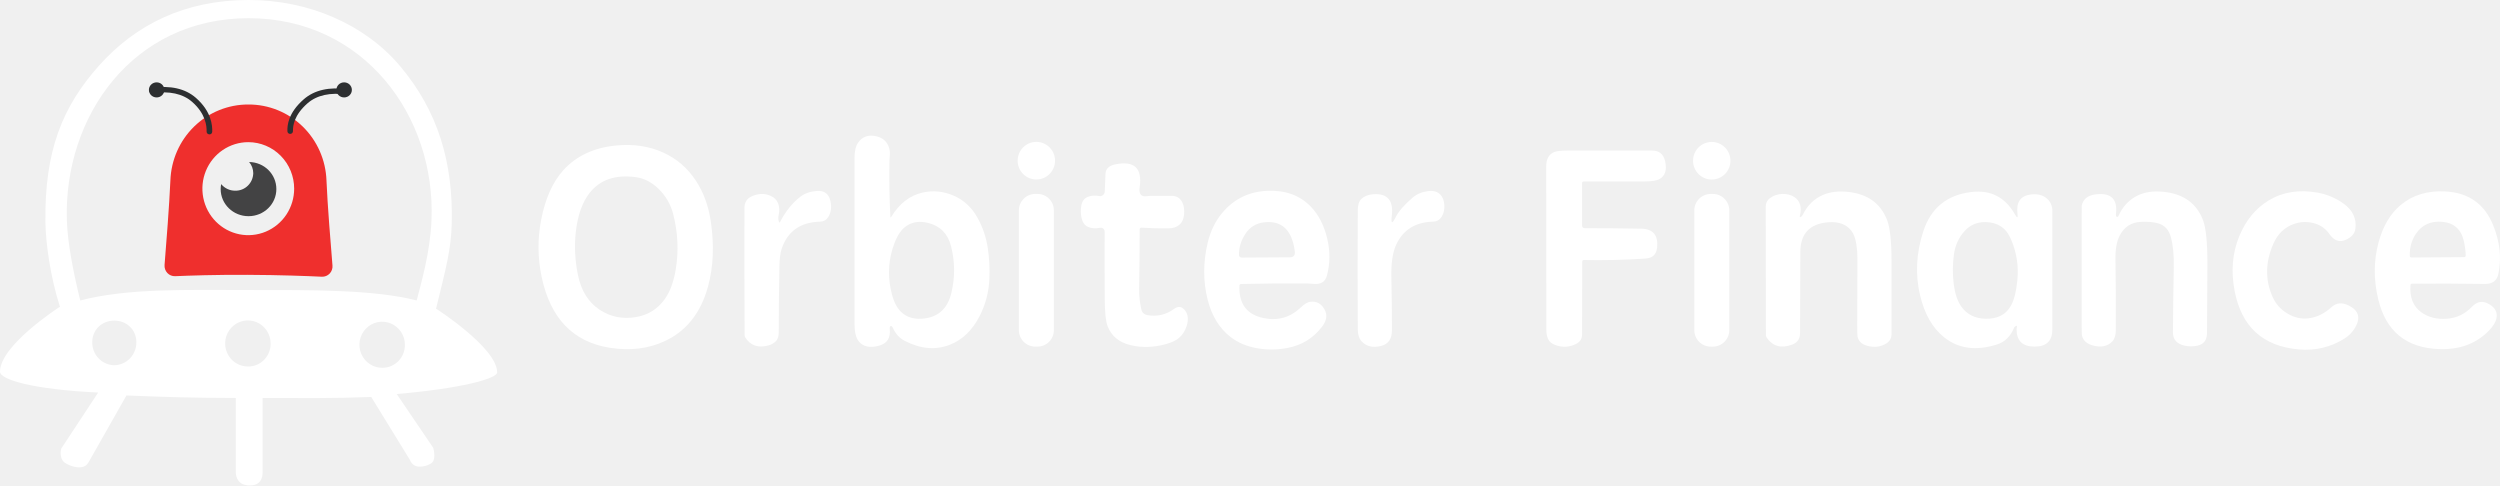
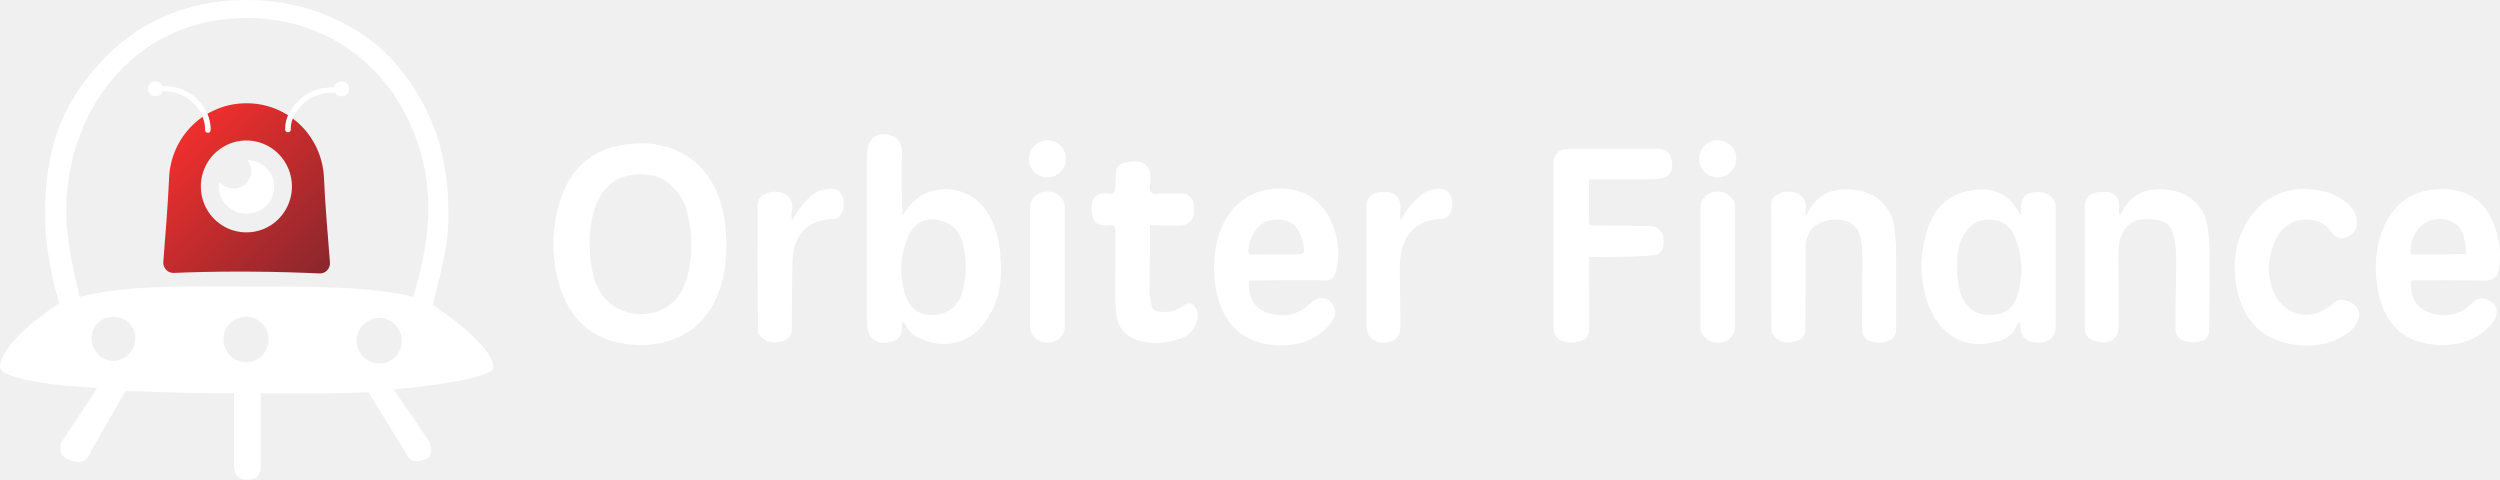
- <svg xmlns="http://www.w3.org/2000/svg" width="206" height="40" viewBox="0 0 206 40" fill="none">
-   <path d="M73.365 17.845C73.37 17.935 73.395 17.942 73.441 17.866C74.103 16.778 74.958 16.113 76.006 15.871C76.862 15.674 77.712 15.754 78.557 16.111C79.407 16.471 80.072 17.087 80.555 17.958C80.98 18.726 81.259 19.546 81.391 20.419C81.518 21.255 81.563 22.111 81.525 22.989C81.476 24.074 81.21 25.089 80.727 26.033C80.125 27.209 79.308 28 78.277 28.404C77.099 28.867 75.856 28.76 74.548 28.084C74.117 27.862 73.794 27.508 73.577 27.023C73.538 26.935 73.48 26.874 73.426 26.864C73.335 26.847 73.299 26.943 73.318 27.154C73.382 27.863 73.087 28.306 72.432 28.485C71.655 28.696 71.087 28.563 70.729 28.084C70.517 27.8 70.411 27.311 70.411 26.616C70.411 22.087 70.411 17.558 70.411 13.029C70.411 12.456 70.513 12.026 70.717 11.741C71.063 11.26 71.547 11.088 72.171 11.222C72.59 11.312 72.897 11.509 73.092 11.814C73.274 12.093 73.351 12.419 73.323 12.792C73.302 13.05 73.292 13.188 73.292 13.207C73.262 14.789 73.287 16.335 73.365 17.845ZM73.695 20.057C73.233 21.285 73.133 22.547 73.396 23.842C73.55 24.597 73.783 25.161 74.095 25.536C74.541 26.069 75.159 26.312 75.947 26.263C77.264 26.181 78.082 25.465 78.399 24.114C78.702 22.832 78.69 21.555 78.364 20.282C78.1 19.259 77.476 18.622 76.491 18.373C75.78 18.191 75.168 18.281 74.656 18.643C74.266 18.918 73.946 19.389 73.695 20.057Z" fill="white" />
-   <path d="M85.395 14.79C86.246 14.79 86.936 14.096 86.936 13.241C86.936 12.385 86.246 11.691 85.395 11.691C84.544 11.691 83.855 12.385 83.855 13.241C83.855 14.096 84.544 14.79 85.395 14.79Z" fill="white" />
-   <path d="M141.048 14.794C141.898 14.794 142.588 14.101 142.588 13.245C142.588 12.39 141.898 11.696 141.048 11.696C140.197 11.696 139.507 12.39 139.507 13.245C139.507 14.101 140.197 14.794 141.048 14.794Z" fill="white" />
-   <path d="M57.323 14.863C57.967 15.833 58.384 16.968 58.574 18.269C58.858 20.21 58.781 21.987 58.343 23.599C57.757 25.756 56.583 27.252 54.819 28.088C53.445 28.738 51.911 28.926 50.216 28.651C47.212 28.165 45.35 26.22 44.631 22.815C44.3 21.242 44.288 19.667 44.596 18.089C44.935 16.346 45.546 14.988 46.428 14.015C47.484 12.851 48.921 12.177 50.742 11.992C52.188 11.846 53.499 12.042 54.675 12.582C55.767 13.084 56.65 13.845 57.323 14.863ZM54.233 15.529C53.673 14.998 53.059 14.688 52.391 14.598C50.713 14.372 49.446 14.803 48.589 15.891C47.981 16.66 47.599 17.741 47.444 19.134C47.316 20.269 47.375 21.442 47.62 22.651C47.883 23.95 48.48 24.907 49.413 25.525C50.311 26.118 51.319 26.317 52.438 26.122C53.416 25.95 54.196 25.458 54.777 24.648C55.212 24.039 55.514 23.218 55.684 22.187C55.93 20.687 55.862 19.181 55.479 17.67C55.267 16.832 54.851 16.118 54.233 15.529Z" fill="white" />
-   <path d="M26.902 14.877C26.982 16.864 27.262 20.229 27.396 21.881C27.406 22.001 27.391 22.122 27.351 22.236C27.311 22.35 27.248 22.453 27.165 22.541C27.083 22.628 26.983 22.696 26.872 22.741C26.762 22.786 26.643 22.807 26.524 22.802C25.317 22.744 23.073 22.658 20.387 22.646C17.769 22.634 15.604 22.707 14.43 22.758C14.311 22.762 14.193 22.742 14.083 22.697C13.973 22.652 13.873 22.583 13.791 22.497C13.709 22.41 13.646 22.306 13.606 22.193C13.566 22.08 13.55 21.959 13.559 21.839C13.693 20.202 13.954 16.863 14.04 14.877C14.097 13.191 14.8 11.594 16 10.424C17.2 9.254 18.803 8.604 20.468 8.611C22.134 8.603 23.738 9.252 24.939 10.422C26.14 11.592 26.844 13.19 26.902 14.877ZM20.459 11.714C19.712 11.714 18.98 11.939 18.358 12.36C17.736 12.78 17.252 13.379 16.965 14.079C16.679 14.779 16.604 15.549 16.75 16.293C16.895 17.036 17.255 17.719 17.784 18.255C18.313 18.791 18.986 19.156 19.72 19.304C20.453 19.452 21.214 19.376 21.905 19.086C22.596 18.796 23.187 18.305 23.602 17.675C24.018 17.045 24.239 16.304 24.239 15.546C24.239 14.53 23.842 13.556 23.133 12.838C22.425 12.12 21.464 11.715 20.462 11.714H20.459Z" fill="url(#paint0_linear_41757_5207)" />
-   <path d="M20.527 13.349C20.746 13.604 20.867 13.931 20.868 14.27C20.864 14.463 20.822 14.654 20.746 14.832C20.669 15.009 20.558 15.169 20.42 15.303C20.282 15.438 20.119 15.543 19.941 15.613C19.763 15.683 19.573 15.717 19.382 15.713C19.161 15.715 18.943 15.667 18.742 15.573C18.542 15.479 18.365 15.341 18.223 15.17C18.197 15.305 18.183 15.443 18.183 15.581C18.183 16.814 19.21 17.814 20.478 17.814C21.745 17.814 22.772 16.814 22.772 15.581C22.772 14.347 21.772 13.368 20.527 13.349Z" fill="url(#paint1_linear_41757_5207)" />
-   <path d="M23.917 11.032C23.887 11.034 23.858 11.03 23.831 11.02C23.803 11.011 23.777 10.995 23.756 10.975C23.734 10.956 23.716 10.932 23.704 10.905C23.691 10.878 23.684 10.849 23.683 10.819C23.663 10.321 23.752 9.299 25.027 8.184C25.906 7.416 27.129 7.139 28.668 7.358C28.697 7.362 28.725 7.372 28.751 7.387C28.776 7.403 28.798 7.423 28.816 7.448C28.833 7.472 28.845 7.5 28.852 7.529C28.858 7.558 28.859 7.588 28.854 7.618C28.844 7.673 28.813 7.722 28.769 7.756C28.724 7.789 28.669 7.804 28.614 7.798C27.213 7.597 26.113 7.838 25.34 8.512C24.231 9.485 24.133 10.357 24.14 10.805C24.141 10.862 24.12 10.918 24.082 10.96C24.043 11.002 23.99 11.028 23.933 11.031L23.917 11.032Z" fill="#2D2F31" />
-   <path d="M28.356 8.029C28.708 8.029 28.994 7.751 28.994 7.408C28.994 7.064 28.708 6.786 28.356 6.786C28.004 6.786 27.719 7.064 27.719 7.408C27.719 7.751 28.004 8.029 28.356 8.029Z" fill="#2D2F31" />
-   <path d="M17.253 11.074C17.282 11.076 17.312 11.072 17.339 11.062C17.367 11.053 17.392 11.037 17.414 11.018C17.436 10.998 17.454 10.974 17.466 10.947C17.479 10.921 17.486 10.892 17.487 10.862C17.508 10.351 17.424 9.187 16.143 8.064C15.265 7.297 14.041 7.02 12.502 7.239C12.473 7.243 12.445 7.253 12.419 7.268C12.394 7.284 12.372 7.304 12.355 7.329C12.337 7.353 12.325 7.381 12.318 7.41C12.312 7.439 12.311 7.469 12.316 7.499C12.326 7.554 12.357 7.603 12.401 7.637C12.446 7.67 12.501 7.685 12.556 7.679C13.957 7.478 15.058 7.719 15.83 8.393C16.942 9.366 17.038 10.38 17.024 10.84C17.022 10.898 17.043 10.954 17.081 10.997C17.12 11.04 17.173 11.065 17.23 11.069L17.253 11.074Z" fill="#2D2F31" />
-   <path d="M12.907 8.029C13.259 8.029 13.544 7.751 13.544 7.408C13.544 7.064 13.259 6.786 12.907 6.786C12.555 6.786 12.269 7.064 12.269 7.408C12.269 7.751 12.555 8.029 12.907 8.029Z" fill="#2D2F31" />
-   <path d="M40.966 30.686C40.966 28.671 35.984 25.469 35.984 25.469L35.927 25.452C36.748 22.085 37.17 20.587 37.224 18.398C37.344 13.397 36.099 9.164 32.971 5.453C30.063 2.002 25.433 0 20.487 0C15.231 0 11.179 2.03 8.172 5.393C5.165 8.757 3.656 12.405 3.743 18.341C3.768 20.003 4.14 22.792 4.943 25.293L4.887 25.31C4.887 25.31 0 28.451 0 30.627C0 31.27 2.641 32.086 8.088 32.346L5.05 36.958C4.93 37.351 5.004 37.891 5.33 38.122C5.65 38.336 6.017 38.468 6.399 38.508C6.977 38.525 7.157 38.355 7.369 37.967L10.419 32.586C13.661 32.716 15.723 32.786 19.431 32.793V38.952C19.452 39.322 19.607 40 20.59 40C21.483 40 21.637 39.365 21.637 38.952V32.797C25.34 32.789 27.355 32.839 30.59 32.71L33.786 37.908C33.844 38.076 33.955 38.219 34.102 38.317C34.248 38.415 34.423 38.461 34.598 38.449C34.91 38.454 35.217 38.369 35.484 38.206C35.844 38.043 35.844 37.443 35.699 36.9L32.688 32.465C37.946 32.022 40.966 31.203 40.966 30.686ZM9.418 30.095C8.929 30.087 8.463 29.883 8.122 29.527C7.782 29.172 7.595 28.693 7.602 28.198C7.602 27.149 8.415 26.418 9.418 26.418C10.422 26.418 11.235 27.148 11.235 28.198C11.242 28.693 11.054 29.171 10.714 29.527C10.373 29.883 9.907 30.087 9.418 30.095ZM20.483 30.2C20.111 30.211 19.743 30.11 19.427 29.909C19.111 29.707 18.862 29.415 18.712 29.069C18.561 28.723 18.516 28.339 18.581 27.967C18.647 27.595 18.821 27.251 19.081 26.98C19.341 26.709 19.674 26.522 20.039 26.444C20.404 26.366 20.784 26.4 21.13 26.542C21.476 26.684 21.772 26.928 21.98 27.241C22.189 27.555 22.3 27.924 22.3 28.302C22.307 28.798 22.12 29.276 21.779 29.632C21.439 29.988 20.973 30.192 20.483 30.2ZM31.548 30.306C31.175 30.317 30.807 30.216 30.491 30.014C30.175 29.813 29.926 29.52 29.776 29.175C29.625 28.829 29.58 28.445 29.645 28.073C29.711 27.701 29.885 27.357 30.145 27.086C30.405 26.814 30.738 26.628 31.103 26.55C31.468 26.472 31.848 26.506 32.194 26.648C32.54 26.79 32.836 27.034 33.044 27.347C33.253 27.661 33.364 28.03 33.364 28.408C33.371 28.904 33.184 29.382 32.843 29.738C32.502 30.093 32.037 30.298 31.548 30.306ZM34.334 24.759C30.823 23.853 25.624 23.898 20.482 23.898C15.341 23.898 10.519 23.738 6.612 24.759C6.027 22.379 5.569 20.003 5.51 18.163C5.236 9.609 10.938 1.499 20.482 1.499C30.027 1.499 35.919 9.615 35.554 18.163C35.44 20.853 34.7 23.316 34.334 24.759Z" fill="white" />
-   <path d="M130.376 21.54L130.362 27.549C130.362 27.909 130.204 28.17 129.886 28.331C129.321 28.618 128.739 28.649 128.141 28.423C127.855 28.316 127.664 28.156 127.566 27.942C127.467 27.731 127.418 27.467 127.418 27.151C127.418 22.671 127.415 18.191 127.408 13.709C127.407 13.126 127.613 12.738 128.028 12.544C128.224 12.452 128.608 12.406 129.18 12.406C131.498 12.406 133.816 12.406 136.134 12.406C136.718 12.406 137.076 12.701 137.208 13.292C137.366 13.995 137.216 14.48 136.756 14.746C136.52 14.884 136.094 14.953 135.479 14.953C133.86 14.953 132.198 14.953 130.494 14.953C130.421 14.953 130.362 15.012 130.362 15.085V18.6C130.362 18.654 130.383 18.705 130.421 18.743C130.459 18.78 130.509 18.802 130.563 18.802C132.175 18.802 133.738 18.816 135.25 18.844C136.215 18.862 136.646 19.38 136.546 20.401C136.514 20.726 136.392 20.967 136.178 21.125C136.039 21.23 135.799 21.293 135.46 21.315C133.808 21.421 132.153 21.457 130.497 21.424C130.465 21.423 130.434 21.435 130.412 21.457C130.389 21.479 130.376 21.509 130.376 21.54Z" fill="white" />
-   <path d="M94.048 18.759C94.012 18.757 93.976 18.769 93.95 18.794C93.924 18.819 93.909 18.853 93.909 18.89C93.909 20.529 93.895 22.138 93.866 23.717C93.855 24.312 93.913 24.898 94.041 25.474C94.102 25.754 94.273 25.918 94.554 25.967C95.36 26.106 96.092 25.933 96.752 25.448C97.079 25.209 97.371 25.244 97.628 25.555C97.898 25.882 97.95 26.314 97.784 26.851C97.658 27.255 97.447 27.586 97.15 27.843C96.919 28.044 96.581 28.208 96.135 28.336C95.1 28.633 94.107 28.668 93.157 28.44C92.213 28.214 91.584 27.696 91.268 26.884C91.116 26.497 91.036 25.748 91.03 24.636C91.019 22.842 91.017 20.991 91.023 19.081C91.024 18.988 90.983 18.899 90.912 18.839C90.841 18.779 90.747 18.754 90.656 18.771C90.269 18.844 89.938 18.82 89.662 18.7C89.387 18.582 89.208 18.342 89.124 17.98C89.047 17.647 89.037 17.311 89.094 16.971C89.153 16.608 89.322 16.363 89.6 16.237C89.883 16.11 90.214 16.084 90.594 16.156C90.7 16.177 90.809 16.145 90.894 16.07C90.978 15.993 91.03 15.881 91.035 15.761L91.091 14.33C91.107 13.913 91.377 13.651 91.902 13.543C93.466 13.225 94.135 13.852 93.909 15.427C93.832 15.96 94.004 16.208 94.425 16.17C94.666 16.148 94.795 16.137 94.811 16.137C95.331 16.137 95.91 16.137 96.549 16.137C96.955 16.137 97.247 16.32 97.426 16.687C97.561 16.965 97.607 17.299 97.565 17.691C97.529 18.043 97.412 18.31 97.214 18.492C96.984 18.702 96.688 18.81 96.323 18.816C95.552 18.829 94.794 18.81 94.048 18.759Z" fill="white" />
-   <path d="M64.282 18.28C64.731 17.415 65.287 16.725 65.95 16.21C66.3 15.939 66.745 15.781 67.285 15.736C67.906 15.686 68.284 15.953 68.421 16.537C68.546 17.071 68.484 17.526 68.235 17.901C68.078 18.138 67.858 18.26 67.577 18.266C65.947 18.306 64.889 19.057 64.404 20.519C64.294 20.847 64.234 21.341 64.223 21.999C64.188 23.788 64.17 25.577 64.169 27.364C64.169 27.68 64.104 27.914 63.976 28.066C63.814 28.258 63.588 28.392 63.3 28.468C62.475 28.688 61.848 28.474 61.42 27.826C61.378 27.766 61.356 27.691 61.356 27.611C61.339 24.121 61.334 20.632 61.342 17.143C61.343 16.686 61.536 16.367 61.919 16.189C62.47 15.931 62.997 15.914 63.5 16.137C63.798 16.268 64.002 16.472 64.112 16.748C64.225 17.034 64.244 17.343 64.169 17.677C64.118 17.899 64.123 18.1 64.183 18.278C64.21 18.357 64.243 18.358 64.282 18.28Z" fill="white" />
-   <path d="M100.716 17.537C101.682 16.388 102.926 15.783 104.448 15.723C105.938 15.665 107.131 16.104 108.026 17.042C108.659 17.704 109.105 18.578 109.364 19.664C109.612 20.711 109.604 21.727 109.338 22.71C109.203 23.209 108.854 23.438 108.292 23.395C107.969 23.371 107.801 23.36 107.788 23.36C105.944 23.342 104.101 23.356 102.257 23.402C102.189 23.404 102.135 23.457 102.132 23.523C102.062 25.015 102.716 25.909 104.097 26.204C105.287 26.459 106.324 26.162 107.209 25.314C107.491 25.042 107.746 24.893 107.974 24.866C108.491 24.806 108.882 25.02 109.147 25.508C109.389 25.953 109.318 26.425 108.935 26.922C108.218 27.86 107.275 28.442 106.106 28.668C105.269 28.829 104.445 28.841 103.633 28.703C102.755 28.555 102.01 28.243 101.397 27.768C100.469 27.046 99.838 26.012 99.503 24.665C99.133 23.176 99.133 21.636 99.503 20.046C99.731 19.065 100.135 18.229 100.716 17.537ZM102.62 19.269C102.257 19.823 102.081 20.403 102.092 21.007C102.095 21.129 102.191 21.227 102.309 21.225L106.28 21.202C106.598 21.2 106.735 21.037 106.693 20.711C106.462 18.944 105.616 18.148 104.156 18.321C103.495 18.399 102.983 18.715 102.62 19.269Z" fill="white" />
-   <path d="M115.008 17.888C115.256 17.4 115.727 16.86 116.419 16.27C116.758 15.982 117.184 15.807 117.696 15.744C118.12 15.692 118.451 15.79 118.688 16.038C118.881 16.241 118.989 16.528 119.013 16.898C119.036 17.255 118.967 17.568 118.805 17.838C118.641 18.114 118.398 18.256 118.078 18.264C116.642 18.304 115.638 18.922 115.065 20.119C114.762 20.755 114.623 21.659 114.648 22.829C114.681 24.289 114.697 25.75 114.697 27.211C114.697 27.912 114.41 28.34 113.835 28.495C113.133 28.683 112.582 28.554 112.181 28.109C111.985 27.889 111.885 27.566 111.882 27.14C111.862 23.861 111.862 20.583 111.882 17.305C111.884 16.887 111.981 16.584 112.174 16.398C112.416 16.164 112.742 16.033 113.152 16.005C114.33 15.922 114.84 16.517 114.683 17.788C114.603 18.444 114.711 18.477 115.008 17.888Z" fill="white" />
-   <path d="M148.392 17.871C148.457 17.838 148.513 17.773 148.56 17.677C148.937 16.914 149.486 16.377 150.209 16.064C150.815 15.802 151.534 15.721 152.366 15.822C153.923 16.01 154.965 16.776 155.492 18.12C155.739 18.749 155.862 19.89 155.862 21.545C155.862 23.5 155.862 25.493 155.862 27.524C155.862 27.865 155.718 28.125 155.429 28.303C154.961 28.59 154.435 28.653 153.85 28.49C153.415 28.369 153.153 28.125 153.064 27.758C153.045 27.684 153.035 27.358 153.035 26.78C153.037 24.95 153.042 23.12 153.052 21.289C153.053 20.891 153.023 20.497 152.96 20.107C152.885 19.632 152.749 19.267 152.552 19.013C152.143 18.484 151.514 18.251 150.666 18.314C149.13 18.426 148.357 19.241 148.348 20.756C148.332 23.027 148.324 25.261 148.324 27.457C148.324 27.919 148.109 28.23 147.679 28.393C146.78 28.731 146.081 28.543 145.58 27.829C145.535 27.768 145.512 27.692 145.511 27.611L145.497 17.016C145.497 16.727 145.614 16.497 145.846 16.325C146.133 16.11 146.472 15.995 146.861 15.981C147.248 15.969 147.579 16.055 147.855 16.239C148.334 16.558 148.486 17.074 148.31 17.786C148.285 17.887 148.312 17.916 148.392 17.871Z" fill="white" />
-   <path d="M166.241 17.594C166.128 16.664 166.486 16.142 167.315 16.029C167.835 15.959 168.265 16.053 168.604 16.31C168.894 16.532 169.064 16.839 169.113 17.234C169.113 17.237 169.113 17.574 169.113 18.243C169.113 21.212 169.113 24.181 169.113 27.152C169.113 28.095 168.622 28.564 167.64 28.561C166.648 28.558 166.156 28.073 166.166 27.105C166.167 27.068 166.174 27.022 166.187 26.967C166.222 26.823 166.17 26.805 166.032 26.913C165.997 26.941 165.97 26.978 165.951 27.024C165.655 27.728 165.192 28.181 164.564 28.381C162.827 28.934 161.368 28.736 160.187 27.787C159.237 27.024 158.579 25.873 158.213 24.333C157.806 22.615 157.894 20.862 158.475 19.075C159.104 17.137 160.434 16.052 162.463 15.82C164.044 15.639 165.233 16.254 166.029 17.665C166.218 18 166.288 17.976 166.241 17.594ZM161.69 19.269C161.319 19.768 161.091 20.328 161.005 20.951C160.893 21.759 160.886 22.562 160.983 23.36C161.085 24.193 161.299 24.834 161.624 25.281C162.083 25.911 162.734 26.238 163.577 26.264C164.59 26.295 165.302 25.929 165.714 25.165C165.973 24.684 166.146 23.982 166.234 23.056C166.339 21.948 166.18 20.875 165.756 19.837C165.571 19.384 165.357 19.051 165.115 18.838C164.807 18.563 164.432 18.394 163.989 18.331C163.023 18.192 162.257 18.505 161.69 19.269Z" fill="white" />
-   <path d="M174.564 17.788C174.914 17.011 175.439 16.452 176.14 16.111C176.728 15.822 177.441 15.72 178.276 15.806C179.909 15.97 180.993 16.747 181.527 18.136C181.773 18.781 181.894 19.989 181.89 21.76C181.885 23.655 181.874 25.551 181.857 27.448C181.852 28.027 181.587 28.373 181.061 28.485C180.71 28.559 180.36 28.558 180.01 28.48C179.368 28.34 179.048 27.976 179.051 27.388C179.061 25.612 179.083 23.835 179.119 22.059C179.14 21.045 179.058 20.201 178.874 19.527C178.71 18.927 178.359 18.552 177.822 18.402C177.445 18.296 176.977 18.256 176.42 18.281C175.621 18.316 175.035 18.691 174.663 19.408C174.418 19.88 174.301 20.527 174.314 21.348C174.345 23.306 174.355 25.265 174.342 27.225C174.341 27.631 174.243 27.935 174.05 28.137C173.664 28.54 173.132 28.65 172.455 28.468C171.967 28.337 171.669 28.076 171.563 27.684C171.539 27.596 171.527 27.24 171.527 26.616C171.527 23.843 171.527 21.07 171.527 18.297C171.527 17.426 171.53 16.974 171.537 16.942C171.65 16.387 172.058 16.074 172.762 16.005C173.965 15.883 174.495 16.421 174.354 17.618C174.34 17.733 174.357 17.813 174.406 17.857C174.427 17.876 174.458 17.879 174.489 17.865C174.52 17.852 174.548 17.823 174.564 17.788Z" fill="white" />
-   <path d="M186.938 16.517C188.1 15.814 189.447 15.6 190.978 15.875C191.75 16.015 192.456 16.313 193.095 16.768C193.868 17.317 194.197 18.015 194.082 18.861C194.031 19.239 193.775 19.535 193.317 19.75C192.788 19.996 192.331 19.843 191.948 19.29C191.615 18.813 191.16 18.506 190.582 18.369C190.062 18.246 189.544 18.273 189.027 18.452C188.25 18.719 187.681 19.268 187.319 20.1C186.658 21.616 186.64 23.074 187.265 24.473C187.528 25.057 187.939 25.514 188.5 25.844C189.046 26.168 189.612 26.298 190.198 26.233C190.886 26.157 191.528 25.847 192.125 25.302C192.522 24.939 193 24.9 193.56 25.186C194.367 25.6 194.532 26.208 194.054 27.01C193.845 27.365 193.568 27.652 193.223 27.872C192.07 28.606 190.804 28.913 189.425 28.793C186.459 28.534 184.694 26.921 184.13 23.954C183.822 22.336 183.949 20.842 184.512 19.473C185.05 18.157 185.859 17.172 186.938 16.517Z" fill="white" />
-   <path d="M198.622 23.494C198.547 24.505 198.845 25.251 199.517 25.733C200.093 26.146 200.792 26.324 201.614 26.265C202.421 26.209 203.115 25.877 203.696 25.271C204.084 24.866 204.504 24.772 204.956 24.986C205.555 25.272 205.807 25.677 205.712 26.199C205.653 26.531 205.443 26.881 205.083 27.248C204.031 28.326 202.656 28.831 200.959 28.764C198.262 28.659 196.598 27.292 195.967 24.664C195.579 23.05 195.585 21.495 195.986 19.998C196.349 18.645 196.957 17.61 197.812 16.895C198.796 16.071 200.027 15.697 201.503 15.775C203.414 15.876 204.725 16.804 205.437 18.56C205.999 19.948 206.14 21.292 205.861 22.592C205.743 23.138 205.37 23.407 204.742 23.397C202.744 23.367 200.747 23.36 198.751 23.376C198.683 23.375 198.626 23.427 198.622 23.494ZM199.074 19.261C198.713 19.794 198.544 20.405 198.568 21.095C198.57 21.163 198.624 21.218 198.69 21.218L203.048 21.189C203.115 21.189 203.169 21.136 203.171 21.069C203.177 20.773 203.131 20.393 203.034 19.927C202.822 18.91 202.22 18.36 201.227 18.276C200.291 18.199 199.574 18.527 199.074 19.261Z" fill="white" />
-   <path d="M85.488 15.979H85.308C84.561 15.979 83.956 16.584 83.956 17.33V27.209C83.956 27.956 84.561 28.561 85.308 28.561H85.488C86.234 28.561 86.839 27.956 86.839 27.209V17.33C86.839 16.584 86.234 15.979 85.488 15.979Z" fill="white" />
-   <path d="M141.135 15.98H140.969C140.219 15.98 139.611 16.589 139.611 17.339V27.204C139.611 27.955 140.219 28.563 140.969 28.563H141.135C141.886 28.563 142.494 27.955 142.494 27.204V17.339C142.494 16.589 141.886 15.98 141.135 15.98Z" fill="white" />
+ <svg xmlns="http://www.w3.org/2000/svg" width="1000.573" height="192" viewBox="0 0 1000.57 192" fill="none">
  <defs>
-     <linearGradient id="paint0_linear_41757_5207" x1="161.709" y1="310.89" x2="1272.9" y2="1475.12" gradientUnits="userSpaceOnUse">
+     <linearGradient x1="43.135" y1="83.832" x2="99.123" y2="139.883" id="paint_linear_571_15_0" gradientUnits="userSpaceOnUse">
      <stop stop-color="#EF2F2D" />
      <stop offset="1" stop-color="#89272D" />
    </linearGradient>
-     <linearGradient id="paint1_linear_41757_5207" x1="55.566" y1="196.47" x2="487.35" y2="313.346" gradientUnits="userSpaceOnUse">
-       <stop stop-color="#434344" />
-       <stop offset="0.29" stop-color="#404041" />
-       <stop offset="0.51" stop-color="#363637" />
-       <stop offset="0.71" stop-color="#262627" />
-       <stop offset="0.9" stop-color="#0F0F0F" />
-       <stop offset="1" />
-     </linearGradient>
  </defs>
+   <path id="Vector 4" d="M131.94 103.55C131.25 95.23 130.04 80.39 129.67 71.4C129.39 63.31 126 55.64 120.21 50.02C114.42 44.41 106.69 41.29 98.66 41.33C90.63 41.29 82.91 44.42 77.12 50.03C71.34 55.64 67.95 63.31 67.67 71.4C67.26 80.94 66 96.97 65.36 104.82C65.31 105.4 65.39 105.98 65.58 106.52C65.77 107.07 66.08 107.56 66.47 107.98C66.87 108.4 67.35 108.72 67.88 108.94C68.41 109.16 68.98 109.26 69.55 109.23C75.21 108.99 85.65 108.64 98.27 108.7C111.22 108.75 122.04 109.17 127.85 109.44C128.42 109.47 129 109.37 129.53 109.15C130.06 108.94 130.54 108.61 130.94 108.19C131.34 107.77 131.64 107.27 131.84 106.73C132.03 106.18 132.1 105.6 132.06 105.02C132.02 104.56 131.98 104.07 131.94 103.55ZM88.49 59.32C91.49 57.3 95.01 56.22 98.62 56.22C103.45 56.23 108.09 58.17 111.51 61.62C114.92 65.07 116.84 69.74 116.84 74.62C116.84 78.25 115.77 81.81 113.77 84.83C111.76 87.86 108.92 90.22 105.59 91.61C102.26 93 98.59 93.36 95.05 92.65C91.52 91.94 88.27 90.19 85.72 87.62C83.17 85.05 81.44 81.77 80.73 78.2C80.03 74.63 80.39 70.93 81.77 67.57C83.15 64.21 85.49 61.34 88.49 59.32Z" fill="url(#paint_linear_571_15_0)" fill-opacity="1" fill-rule="evenodd" />
+   <path id="Vector 3" d="M98.94 64.07C100 65.3 100.59 66.87 100.59 68.49C100.57 69.42 100.37 70.34 100 71.19C99.63 72.04 99.09 72.81 98.43 73.45C97.76 74.1 96.98 74.6 96.12 74.94C95.26 75.28 94.34 75.44 93.42 75.42C92.36 75.43 91.31 75.2 90.34 74.75C89.38 74.3 88.52 73.63 87.84 72.81C87.71 73.46 87.65 74.12 87.64 74.78C87.64 80.7 92.6 85.5 98.71 85.5C104.82 85.5 109.76 80.7 109.76 74.78C109.76 68.86 104.94 64.16 98.94 64.07Z" fill="#FFFFFF" fill-opacity="1" fill-rule="nonzero" />
+   <path id="Vector 2" d="M115.28 52.95C115.14 52.96 115 52.94 114.87 52.89C114.73 52.85 114.61 52.77 114.51 52.68C114.4 52.58 114.32 52.47 114.26 52.34C114.2 52.21 114.16 52.07 114.15 51.93C114.06 49.54 114.49 44.63 120.63 39.28C124.87 35.59 130.77 34.26 138.18 35.31C138.33 35.33 138.46 35.38 138.59 35.46C138.71 35.53 138.81 35.63 138.9 35.74C138.98 35.86 139.04 35.99 139.07 36.13C139.1 36.27 139.11 36.42 139.08 36.56C139.03 36.83 138.89 37.06 138.67 37.22C138.46 37.38 138.19 37.46 137.92 37.43C131.17 36.46 125.87 37.62 122.15 40.85C116.8 45.52 116.32 49.71 116.36 51.86C116.37 52.14 116.26 52.4 116.08 52.61C115.89 52.81 115.56 52.94 115.28 52.95Z" fill="#FFFFFF" fill-opacity="1" fill-rule="nonzero" />
+   <path id="Ellipse 2" d="M136.68 38.54C138.38 38.54 139.75 37.2 139.75 35.55C139.75 33.91 138.38 32.57 136.68 32.57C134.99 32.57 133.61 33.91 133.61 35.55C133.61 37.2 134.99 38.54 136.68 38.54Z" fill="#FFFFFF" fill-opacity="1" fill-rule="nonzero" />
+   <path id="Vector 1" d="M83.16 53.15C83.3 53.16 83.44 53.14 83.58 53.09C83.71 53.05 83.83 52.98 83.94 52.88C84.04 52.79 84.13 52.67 84.19 52.54C84.25 52.41 84.28 52.28 84.29 52.13C84.39 49.68 83.98 44.09 77.81 38.71C73.58 35.02 67.68 33.69 60.26 34.74C60.12 34.76 59.98 34.81 59.86 34.88C59.74 34.96 59.63 35.06 59.55 35.17C59.47 35.29 59.41 35.42 59.37 35.56C59.34 35.7 59.34 35.85 59.36 35.99C59.41 36.26 59.56 36.49 59.77 36.65C59.99 36.81 60.26 36.88 60.52 36.85C67.27 35.89 72.58 37.05 76.3 40.28C81.66 44.95 82.13 49.82 82.06 52.03C82.05 52.31 82.15 52.58 82.33 52.78C82.52 52.99 82.78 53.11 83.05 53.13L83.16 53.15Z" fill="#FFFFFF" fill-opacity="1" fill-rule="nonzero" />
+   <path id="Ellipse 1" d="M62.21 38.54C63.91 38.54 65.28 37.2 65.28 35.55C65.28 33.91 63.91 32.57 62.21 32.57C60.51 32.57 59.14 33.91 59.14 35.55C59.14 37.2 60.51 38.54 62.21 38.54Z" fill="#FFFFFF" fill-opacity="1" fill-rule="nonzero" />
+   <path id="Vector " d="M197.47 147.29C197.47 137.62 173.45 122.25 173.45 122.25L173.18 122.17C173.57 120.54 173.95 119 174.31 117.54C177.52 104.53 179.2 97.75 179.43 88.3C180.01 64.3 174.01 43.98 158.93 26.17C144.91 9.61 122.59 0 98.75 0C73.41 0 53.88 9.74 39.39 25.88C24.89 42.03 17.62 59.54 18.04 88.03C18.16 96.01 19.95 109.4 23.82 121.4L23.55 121.48C23.55 121.48 0 136.56 0 147C0 150.09 12.73 154.01 38.98 155.25L24.34 177.39C23.76 179.28 24.12 181.87 25.69 182.98C27.23 184.01 29 184.64 30.84 184.83C33.63 184.91 34.49 184.1 35.52 182.24L50.22 156.41C65.84 157.03 75.79 157.37 93.66 157.4L93.66 186.96C93.76 188.74 94.51 192 99.25 192C103.55 192 104.29 188.95 104.29 186.96L104.29 157.42C108.78 157.41 112.75 157.42 116.42 157.43C127.39 157.45 135.77 157.47 147.45 157L162.86 181.95C163.14 182.76 163.67 183.45 164.38 183.92C165.09 184.39 165.93 184.61 166.77 184.55C168.27 184.57 169.75 184.17 171.04 183.38C172.78 182.6 172.78 179.72 172.08 177.11L157.56 155.83C182.91 153.7 197.47 149.77 197.47 147.29ZM45.4 144.45C43.04 144.42 40.79 143.44 39.15 141.73C37.51 140.02 36.6 137.72 36.64 135.34C36.64 130.31 40.56 126.8 45.4 126.8C50.23 126.8 54.15 130.31 54.15 135.34C54.18 137.72 53.28 140.02 51.64 141.73C50 143.43 47.75 144.41 45.4 144.45ZM93.64 143.56C95.16 144.52 96.94 145.01 98.73 144.95C101.09 144.92 103.34 143.94 104.98 142.23C106.62 140.52 107.52 138.23 107.49 135.85C107.49 134.03 106.95 132.26 105.95 130.75C104.94 129.25 103.52 128.08 101.85 127.4C100.18 126.72 98.35 126.55 96.59 126.93C94.83 127.3 93.22 128.2 91.97 129.5C90.72 130.8 89.88 132.45 89.57 134.24C89.25 136.02 89.47 137.87 90.19 139.53C90.92 141.19 92.12 142.59 93.64 143.56ZM152.07 145.46C150.27 145.52 148.5 145.03 146.97 144.06C145.45 143.1 144.25 141.69 143.53 140.03C142.8 138.37 142.58 136.53 142.9 134.75C143.22 132.96 144.05 131.31 145.31 130.01C146.56 128.71 148.17 127.81 149.92 127.44C151.69 127.06 153.52 127.22 155.18 127.91C156.85 128.59 158.28 129.76 159.28 131.26C160.28 132.77 160.82 134.54 160.82 136.35C160.86 138.73 159.95 141.03 158.31 142.74C156.67 144.44 154.42 145.42 152.07 145.46ZM102.09 114.7C125.76 114.69 149.34 114.69 165.5 118.84C165.73 117.91 166 116.9 166.29 115.81C168.16 108.74 170.91 98.37 171.38 87.18C173.14 46.15 144.74 7.19 98.73 7.19C52.72 7.19 25.24 46.12 26.55 87.18C26.84 96.01 29.05 107.41 31.87 118.84C48.44 114.53 68.43 114.6 89.87 114.68C92.8 114.69 95.75 114.71 98.73 114.71C99.85 114.71 100.97 114.7 102.09 114.7Z" fill="#FFFFFF" fill-opacity="1" fill-rule="evenodd" />
+   <path id="Union" d="M361.22 85.66C361.24 86.09 361.36 86.13 361.58 85.76C364.78 80.54 368.9 77.35 373.95 76.19C378.07 75.24 382.17 75.62 386.25 77.34C390.34 79.07 393.55 82.02 395.87 86.21C397.93 89.89 399.27 93.83 399.91 98.02C400.52 102.03 400.73 106.14 400.55 110.35C400.32 115.56 399.04 120.43 396.7 124.96C393.8 130.61 389.87 134.41 384.89 136.35C379.22 138.57 373.23 138.06 366.92 134.81C364.85 133.74 363.29 132.04 362.24 129.72C362.05 129.29 361.77 129 361.51 128.96C361.08 128.87 360.9 129.33 360.99 130.34C361.3 133.75 359.88 135.88 356.72 136.73C352.98 137.75 350.24 137.11 348.51 134.81C347.49 133.45 346.98 131.1 346.98 127.76L346.98 62.55C346.98 59.79 347.47 57.73 348.46 56.36C350.12 54.06 352.46 53.23 355.46 53.87C357.48 54.3 358.96 55.25 359.9 56.71C360.78 58.05 361.15 59.62 361.01 61.41C360.92 62.64 360.87 63.31 360.87 63.4C360.72 70.99 360.84 78.41 361.22 85.66ZM362.81 96.28C360.58 102.18 360.1 108.23 361.37 114.45C362.11 118.07 363.23 120.78 364.74 122.58C366.89 125.14 369.86 126.3 373.66 126.07C380.02 125.67 383.96 122.24 385.48 115.76C386.95 109.6 386.89 103.47 385.31 97.36C384.04 92.45 381.03 89.39 376.29 88.2C372.86 87.32 369.91 87.76 367.44 89.49C365.56 90.81 364.02 93.07 362.81 96.28ZM283.89 71.35C286.99 76 289 81.45 289.92 87.7C291.29 97.01 290.92 105.54 288.81 113.28C285.98 123.63 280.32 130.81 271.82 134.82C265.2 137.95 257.8 138.85 249.63 137.53C235.15 135.19 226.18 125.86 222.71 109.51C221.11 101.96 221.06 94.4 222.54 86.83C224.17 78.46 227.12 71.94 231.37 67.28C236.46 61.69 243.39 58.45 252.16 57.57C259.14 56.86 265.46 57.8 271.13 60.4C276.39 62.81 280.64 66.46 283.89 71.35ZM268.99 74.54C266.3 71.99 263.34 70.5 260.11 70.07C252.03 68.99 245.92 71.06 241.79 76.28C238.86 79.97 237.02 85.16 236.27 91.84C235.65 97.29 235.94 102.92 237.12 108.73C238.38 114.96 241.26 119.56 245.76 122.52C250.09 125.37 254.95 126.33 260.34 125.39C265.06 124.56 268.81 122.2 271.62 118.31C273.71 115.39 275.17 111.45 275.99 106.5C277.18 99.3 276.85 92.07 275 84.82C273.98 80.79 271.98 77.37 268.99 74.54ZM636.03 103.4L635.97 132.24C635.97 133.97 635.2 135.22 633.67 135.99C630.95 137.37 628.14 137.52 625.26 136.44C623.88 135.92 622.96 135.15 622.49 134.13C622.01 133.11 621.77 131.85 621.77 130.33C621.77 108.83 621.76 87.32 621.73 65.81C621.72 63.01 622.72 61.15 624.71 60.21C625.66 59.77 627.51 59.56 630.27 59.56L663.79 59.56C666.6 59.56 668.33 60.97 668.97 63.81C669.73 67.18 669 69.51 666.79 70.79C665.65 71.45 663.6 71.78 660.63 71.78L636.6 71.78C636.25 71.78 635.97 72.06 635.97 72.41L635.97 89.29C635.97 89.54 636.07 89.79 636.25 89.97C636.43 90.15 636.68 90.25 636.93 90.25C644.71 90.25 652.24 90.32 659.53 90.46C664.18 90.54 666.26 93.03 665.77 97.93C665.62 99.49 665.03 100.65 664 101.41C663.33 101.91 662.18 102.21 660.54 102.32C652.58 102.82 644.6 103 636.61 102.84C636.46 102.84 636.31 102.89 636.21 103C636.1 103.1 636.03 103.25 636.03 103.4ZM460.45 90.21C460.57 90.1 460.74 90.04 460.92 90.05C464.51 90.29 468.17 90.38 471.89 90.32C473.64 90.29 475.07 89.77 476.18 88.76C477.13 87.89 477.7 86.61 477.87 84.92C478.07 83.04 477.85 81.43 477.2 80.1C476.34 78.34 474.93 77.46 472.98 77.46L464.6 77.46C464.52 77.46 463.9 77.51 462.73 77.62C460.71 77.8 459.88 76.61 460.25 74.05C461.34 66.49 458.11 63.48 450.57 65.01C448.04 65.53 446.74 66.79 446.67 68.79L446.39 75.65C446.37 76.23 446.12 76.77 445.71 77.14C445.3 77.5 444.78 77.65 444.27 77.55C442.44 77.2 440.84 77.33 439.48 77.94C438.14 78.55 437.32 79.72 437.04 81.46C436.76 83.09 436.81 84.71 437.18 86.31C437.59 88.04 438.45 89.2 439.77 89.76C441.11 90.34 442.7 90.45 444.57 90.1C445.01 90.02 445.46 90.14 445.8 90.43C446.14 90.72 446.34 91.15 446.34 91.59C446.31 100.76 446.32 109.65 446.37 118.26C446.4 123.59 446.78 127.19 447.52 129.05C449.04 132.94 452.08 135.43 456.62 136.52C461.2 137.61 465.99 137.44 470.98 136.02C473.13 135.4 474.76 134.61 475.87 133.65C477.3 132.42 478.32 130.83 478.93 128.89C479.73 126.31 479.48 124.24 478.18 122.67C476.94 121.17 475.53 121 473.95 122.16C470.77 124.48 467.24 125.31 463.36 124.65C462 124.41 461.18 123.62 460.88 122.28C460.27 119.51 459.99 116.7 460.04 113.85C460.18 106.27 460.25 98.54 460.25 90.67C460.25 90.5 460.32 90.33 460.45 90.21ZM317.43 87.75C319.6 83.6 322.28 80.29 325.47 77.81C327.16 76.51 329.31 75.75 331.91 75.54C334.9 75.3 336.73 76.58 337.38 79.38C337.99 81.95 337.69 84.13 336.49 85.93C335.73 87.07 334.67 87.65 333.32 87.68C325.46 87.87 320.36 91.48 318.02 98.5C317.49 100.07 317.2 102.44 317.15 105.6C316.98 114.19 316.9 122.77 316.89 131.35C316.89 132.87 316.58 133.99 315.96 134.72C315.18 135.64 314.09 136.29 312.7 136.65C308.72 137.71 305.7 136.68 303.64 133.57C303.44 133.28 303.33 132.92 303.33 132.54C303.25 115.79 303.22 99.04 303.26 82.29C303.27 80.1 304.2 78.57 306.04 77.71C308.7 76.48 311.24 76.39 313.66 77.46C315.1 78.09 316.09 79.07 316.62 80.39C317.16 81.77 317.25 83.25 316.89 84.85C316.65 85.92 316.67 86.88 316.96 87.74C317.09 88.12 317.24 88.12 317.43 87.75ZM493.06 84.18C497.72 78.66 503.71 75.76 511.05 75.47C518.23 75.19 523.98 77.3 528.3 81.81C531.35 84.98 533.5 89.18 534.75 94.39C535.94 99.42 535.9 104.29 534.62 109.01C533.97 111.41 532.29 112.5 529.58 112.3C528.02 112.19 527.21 112.13 527.15 112.13C518.26 112.05 509.38 112.11 500.49 112.33C500.16 112.34 499.9 112.6 499.89 112.91C499.55 120.08 502.7 124.37 509.36 125.78C515.1 127 520.1 125.58 524.36 121.51C525.72 120.2 526.95 119.49 528.05 119.36C530.54 119.07 532.42 120.1 533.7 122.44C534.87 124.58 534.53 126.84 532.68 129.23C529.22 133.73 524.68 136.52 519.04 137.61C515.01 138.38 511.03 138.44 507.12 137.78C502.89 137.07 499.3 135.57 496.34 133.29C491.87 129.82 488.83 124.86 487.22 118.39C485.43 111.25 485.43 103.86 487.22 96.22C488.31 91.52 490.26 87.5 493.06 84.18ZM502.24 92.49C500.49 95.15 499.64 97.93 499.69 100.84C499.71 101.42 500.17 101.89 500.74 101.88L519.88 101.77C521.41 101.76 522.08 100.98 521.87 99.42C520.76 90.93 516.68 87.11 509.64 87.95C506.45 88.32 503.99 89.83 502.24 92.49ZM561.95 85.86C563.15 83.52 565.42 80.93 568.76 78.1C570.39 76.72 572.44 75.88 574.91 75.57C576.96 75.32 578.55 75.79 579.69 76.98C580.62 77.96 581.15 79.34 581.26 81.11C581.37 82.83 581.04 84.33 580.26 85.62C579.46 86.95 578.29 87.63 576.75 87.67C569.83 87.86 564.99 90.83 562.23 96.57C560.77 99.63 560.1 103.97 560.22 109.58C560.38 116.59 560.46 123.6 560.46 130.62C560.46 133.98 559.07 136.03 556.3 136.78C552.92 137.68 550.26 137.06 548.33 134.92C547.38 133.87 546.9 132.32 546.89 130.27C546.79 114.54 546.79 98.8 546.89 83.07C546.89 81.06 547.36 79.61 548.29 78.71C549.46 77.59 551.03 76.96 553.01 76.83C558.68 76.43 561.14 79.29 560.39 85.39C560 88.53 560.52 88.69 561.95 85.86ZM723.69 84.85C723.46 85.32 723.19 85.62 722.88 85.78C722.49 86 722.36 85.86 722.48 85.37C723.33 81.96 722.6 79.48 720.29 77.95C718.96 77.06 717.36 76.65 715.5 76.71C713.62 76.78 711.99 77.33 710.6 78.36C709.48 79.19 708.92 80.29 708.92 81.68L708.99 132.54C708.99 132.92 709.11 133.29 709.32 133.58C711.74 137.01 715.11 137.91 719.44 136.29C721.51 135.51 722.55 134.01 722.55 131.8C722.55 121.25 722.59 110.53 722.66 99.63C722.71 92.36 726.43 88.45 733.84 87.91C737.93 87.61 740.96 88.73 742.93 91.27C743.88 92.49 744.53 94.24 744.9 96.52C745.2 98.39 745.35 100.28 745.34 102.19C745.29 110.98 745.27 119.76 745.26 128.55C745.26 131.32 745.31 132.89 745.4 133.24C745.83 135 747.09 136.17 749.19 136.75C752.01 137.53 754.54 137.24 756.8 135.86C758.19 135 758.89 133.75 758.89 132.12L758.89 103.42C758.89 95.48 758.29 90 757.1 86.98C754.56 80.53 749.54 76.85 742.04 75.95C738.02 75.47 734.56 75.85 731.63 77.11C728.15 78.61 725.5 81.19 723.69 84.85ZM814.1 76.94C810.1 77.49 808.37 79.99 808.92 84.45C809.14 86.29 808.8 86.4 807.9 84.8C804.06 78.02 798.33 75.07 790.7 75.94C780.92 77.05 774.52 82.26 771.48 91.56C768.68 100.14 768.26 108.55 770.22 116.8C771.98 124.19 775.15 129.72 779.73 133.38C785.43 137.93 792.46 138.89 800.83 136.23C803.86 135.27 806.09 133.1 807.52 129.72C807.61 129.5 807.74 129.32 807.91 129.18C808.57 128.67 808.82 128.75 808.66 129.44C808.6 129.71 808.56 129.93 808.55 130.1C808.51 134.75 810.88 137.08 815.66 137.1C820.39 137.11 822.76 134.86 822.76 130.33L822.76 87.57L822.76 82.73C822.52 80.83 821.71 79.35 820.31 78.29C818.67 77.06 816.6 76.6 814.1 76.94ZM783.68 100.57C784.09 97.58 785.19 94.89 786.98 92.49C789.71 88.82 793.41 87.32 798.06 87.99C800.2 88.29 802.01 89.1 803.49 90.42C804.66 91.45 805.69 93.05 806.58 95.22C808.62 100.2 809.39 105.35 808.88 110.67C808.46 115.11 807.62 118.49 806.37 120.79C804.39 124.46 800.96 126.22 796.07 126.07C792.01 125.95 788.87 124.37 786.66 121.35C785.09 119.2 784.06 116.13 783.57 112.13C783.1 108.3 783.14 104.45 783.68 100.57ZM856.63 77.34C853.26 78.97 850.72 81.66 849.04 85.39C848.96 85.56 848.83 85.69 848.68 85.76C848.53 85.82 848.38 85.81 848.27 85.72C848.04 85.5 847.96 85.12 848.02 84.57C848.71 78.82 846.15 76.24 840.35 76.83C836.96 77.16 834.99 78.66 834.44 81.33C834.41 81.48 834.4 83.65 834.4 87.83L834.4 127.76C834.4 130.75 834.46 132.46 834.57 132.89C835.08 134.77 836.52 136.02 838.87 136.65C842.14 137.52 844.7 136.99 846.56 135.06C847.49 134.09 847.96 132.63 847.97 130.68C848.03 121.28 847.98 111.87 847.83 102.48C847.77 98.53 848.33 95.43 849.51 93.16C851.31 89.72 854.13 87.92 857.98 87.75C860.67 87.63 862.92 87.82 864.74 88.33C867.33 89.05 869.02 90.85 869.82 93.73C870.7 96.97 871.09 101.02 871 105.89C870.82 114.41 870.71 122.94 870.67 131.47C870.65 134.29 872.19 136.03 875.29 136.71C876.98 137.08 878.66 137.09 880.35 136.73C882.89 136.19 884.17 134.53 884.19 131.75C884.27 122.65 884.33 113.55 884.35 104.45C884.37 95.95 883.79 90.15 882.6 87.06C880.03 80.39 874.8 76.66 866.93 75.87C862.9 75.46 859.47 75.95 856.63 77.34ZM908.68 79.28C914.29 75.91 920.78 74.88 928.16 76.2C931.88 76.87 935.28 78.3 938.37 80.49C942.09 83.12 943.68 86.47 943.13 90.54C942.88 92.35 941.65 93.77 939.43 94.8C936.88 95.98 934.68 95.25 932.84 92.6C931.23 90.31 929.04 88.83 926.25 88.17C923.74 87.58 921.25 87.71 918.76 88.57C915.01 89.85 912.26 92.49 910.52 96.48C907.34 103.76 907.25 110.76 910.26 117.47C911.53 120.28 913.51 122.47 916.21 124.06C918.85 125.61 921.58 126.23 924.4 125.92C927.71 125.56 930.81 124.07 933.69 121.45C935.6 119.71 937.91 119.52 940.61 120.89C944.5 122.88 945.29 125.8 942.99 129.65C941.99 131.35 940.65 132.73 938.98 133.79C933.42 137.31 927.32 138.79 920.67 138.21C906.37 136.97 897.87 129.22 895.15 114.98C893.66 107.21 894.28 100.04 896.99 93.47C899.58 87.16 903.48 82.43 908.68 79.28ZM965.01 112.78C964.65 117.63 966.08 121.21 969.32 123.52C972.1 125.51 975.47 126.36 979.43 126.08C983.32 125.81 986.67 124.21 989.47 121.3C991.34 119.36 993.36 118.91 995.54 119.94C998.43 121.31 999.64 123.25 999.19 125.76C998.9 127.35 997.89 129.03 996.16 130.8C991.08 135.97 984.46 138.39 976.27 138.07C963.28 137.57 955.26 131 952.21 118.39C950.34 110.65 950.37 103.18 952.3 95.99C954.05 89.5 956.99 84.53 961.1 81.1C965.85 77.14 971.78 75.35 978.9 75.72C988.11 76.21 994.43 80.66 997.86 89.09C1000.57 95.76 1001.25 102.21 999.9 108.44C999.34 111.07 997.54 112.36 994.51 112.31C984.88 112.17 975.26 112.13 965.63 112.21C965.3 112.21 965.03 112.46 965.01 112.78ZM977.57 87.73C973.06 87.36 969.6 88.93 967.19 92.46C965.45 95.01 964.63 97.95 964.75 101.26C964.76 101.59 965.02 101.85 965.34 101.85L986.35 101.71C986.67 101.71 986.93 101.46 986.94 101.13C986.97 99.72 986.75 97.89 986.28 95.65C985.26 90.77 982.35 88.13 977.57 87.73ZM419.21 70.99C423.31 70.99 426.64 67.66 426.64 63.56C426.64 59.45 423.31 56.12 419.21 56.12C415.11 56.12 411.78 59.45 411.78 63.56C411.78 67.66 415.11 70.99 419.21 70.99ZM418.76 76.7C415.18 76.7 412.27 79.6 412.27 83.19L412.27 130.61C412.27 134.19 415.18 137.1 418.76 137.1L419.68 137.1C423.27 137.1 426.17 134.19 426.17 130.61L426.17 83.19C426.17 79.6 423.27 76.7 419.68 76.7L418.76 76.7ZM694.9 63.58C694.9 67.69 691.58 71.01 687.47 71.01C683.37 71.01 680.05 67.69 680.05 63.58C680.05 59.47 683.37 56.14 687.47 56.14C691.58 56.14 694.9 59.47 694.9 63.58ZM680.55 83.23C680.55 79.63 683.47 76.71 687.07 76.71L687.92 76.71C691.53 76.71 694.45 79.63 694.45 83.23L694.45 130.59C694.45 134.19 691.53 137.11 687.92 137.11L687.07 137.11C683.47 137.11 680.55 134.19 680.55 130.59L680.55 83.23Z" fill="#FFFFFF" fill-opacity="1" fill-rule="evenodd" />
</svg>
